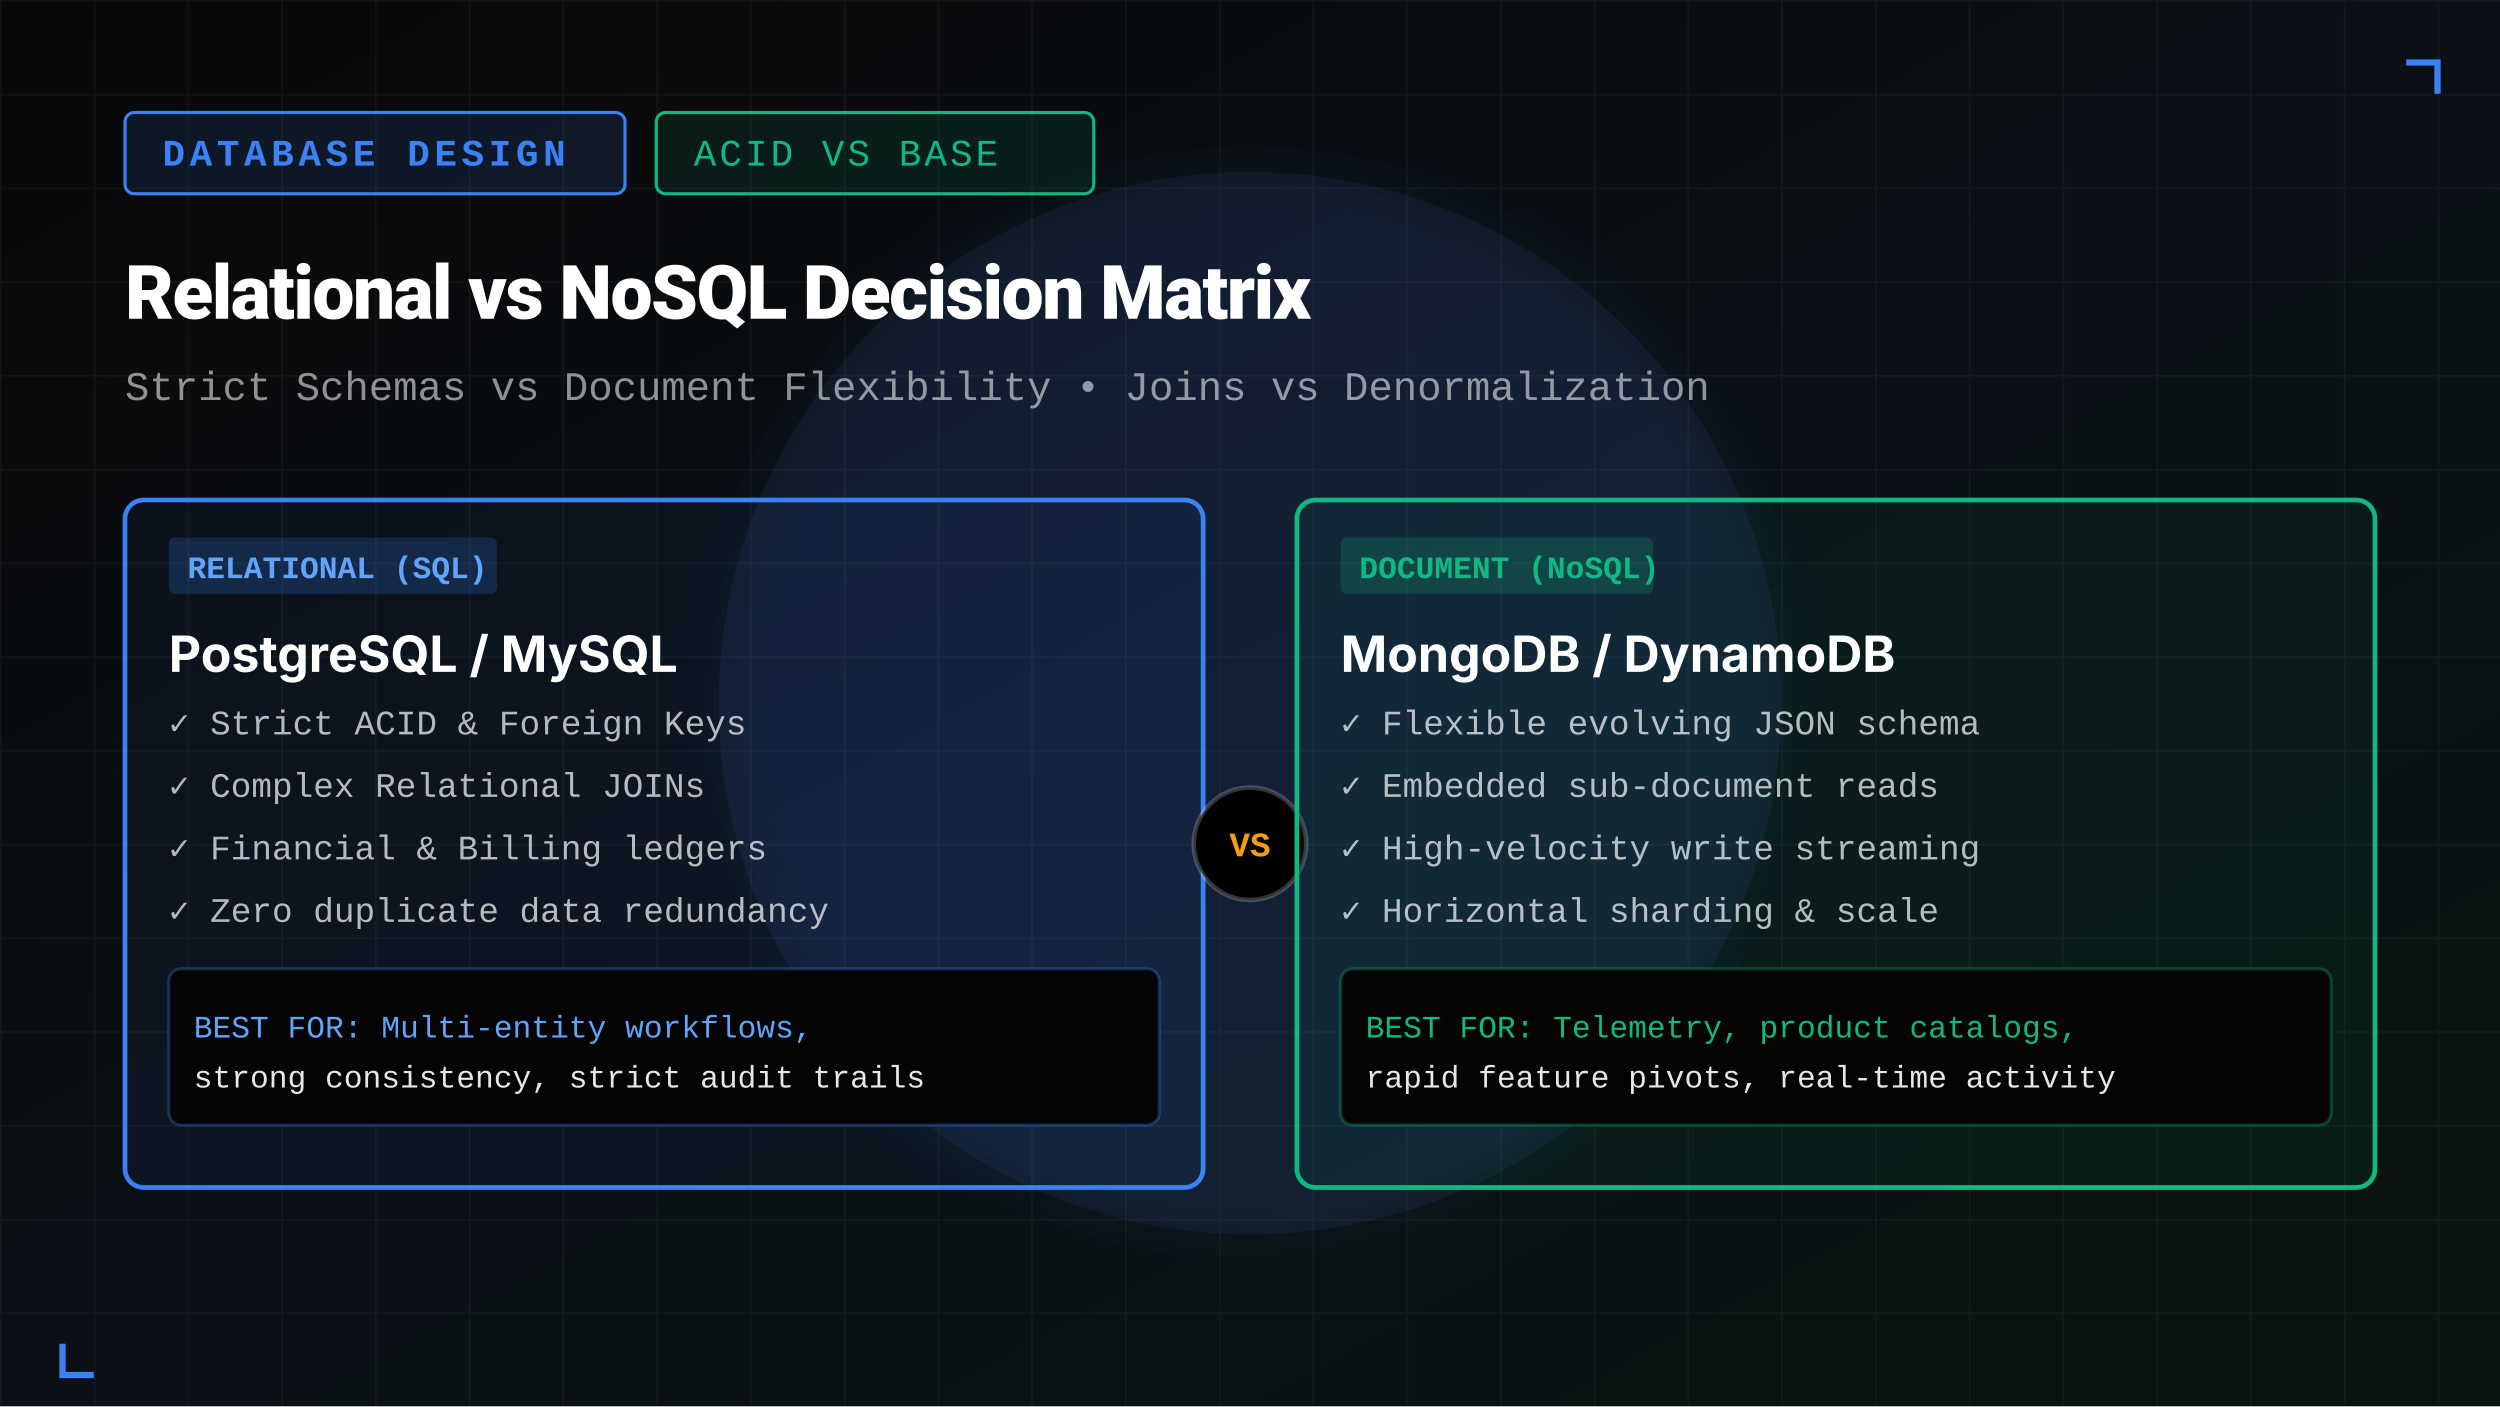
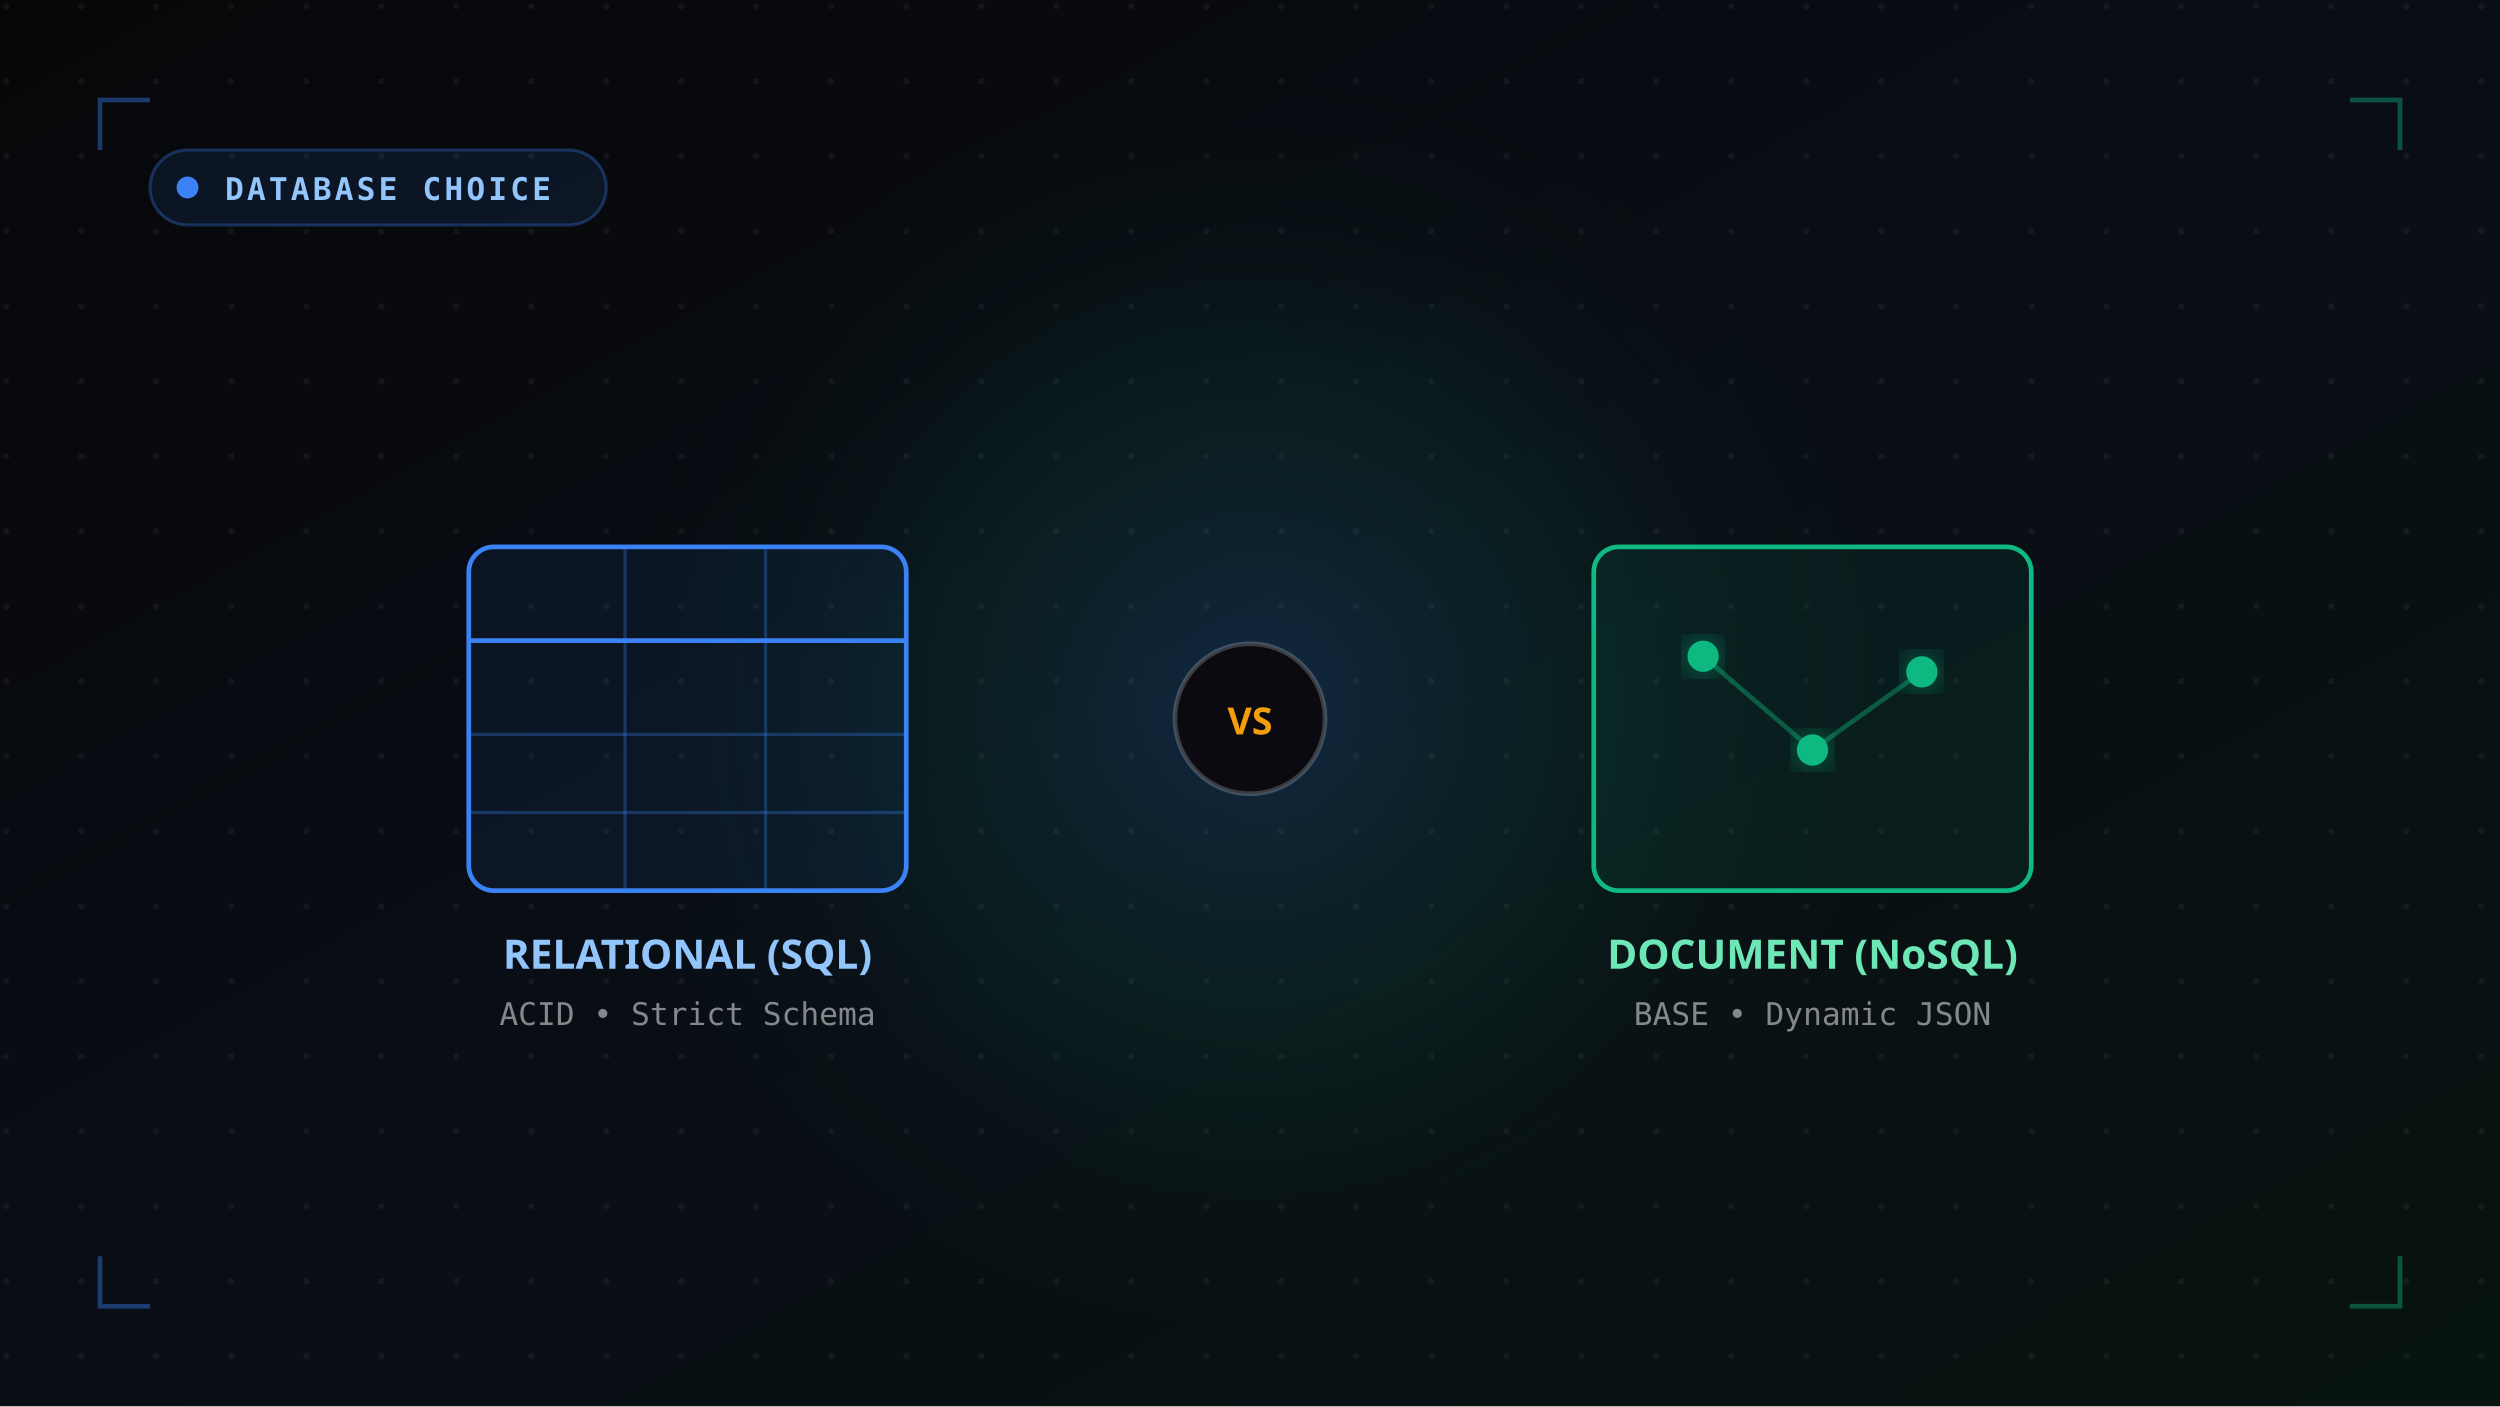
<svg xmlns="http://www.w3.org/2000/svg" viewBox="0 0 800 450" width="100%" height="100%">
  <defs>
-     <linearGradient id="bg-grad-7" x1="0%" y1="0%" x2="100%" y2="100%">
-       <stop offset="0%" stop-color="#080808" />
-       <stop offset="50%" stop-color="#0A1016" />
-       <stop offset="100%" stop-color="#091410" />
+     <linearGradient id="bg7" x1="0%" y1="0%" x2="100%" y2="100%">
+       <stop offset="0%" stop-color="#070709" />
+       <stop offset="50%" stop-color="#090E16" />
+       <stop offset="100%" stop-color="#081410" />
    </linearGradient>
-     <filter id="glow-7" x="-20%" y="-20%" width="140%" height="140%">
-       <feGaussianBlur stdDeviation="8" result="blur" />
+     <radialGradient id="glow7" cx="50%" cy="50%" r="50%">
+       <stop offset="0%" stop-color="#3B82F6" stop-opacity="0.20" />
+       <stop offset="50%" stop-color="#10B981" stop-opacity="0.08" />
+       <stop offset="100%" stop-color="#000000" stop-opacity="0" />
+     </radialGradient>
+     <pattern id="dot-grid7" width="24" height="24" patternUnits="userSpaceOnUse">
+       <circle cx="2" cy="2" r="1" fill="rgba(255, 255, 255, 0.05)" />
+     </pattern>
+     <filter id="soft-glow7" x="-20%" y="-20%" width="140%" height="140%">
+       <feGaussianBlur stdDeviation="6" result="blur" />
      <feComposite in="SourceGraphic" in2="blur" operator="over" />
    </filter>
-     <pattern id="grid-7" width="30" height="30" patternUnits="userSpaceOnUse">
-       <path d="M 30 0 L 0 0 0 30" fill="none" stroke="rgba(255, 255, 255, 0.04)" stroke-width="1" />
-     </pattern>
  </defs>
-   <rect width="800" height="450" fill="url(#bg-grad-7)" />
-   <rect width="800" height="450" fill="url(#grid-7)" />
-   <circle cx="400" cy="225" r="170" fill="rgba(59, 130, 246, 0.07)" filter="url(#glow-7)" />
-   <rect x="40" y="36" width="160" height="26" rx="3" fill="rgba(59, 130, 246, 0.12)" stroke="#3B82F6" stroke-width="1" />
-   <text x="52" y="53" fill="#3B82F6" font-family="'Courier New', monospace" font-size="12" font-weight="bold" letter-spacing="1.5">DATABASE DESIGN</text>
-   <rect x="210" y="36" width="140" height="26" rx="3" fill="rgba(16, 185, 129, 0.1)" stroke="#10B981" stroke-width="1" />
-   <text x="222" y="53" fill="#10B981" font-family="'Courier New', monospace" font-size="12" letter-spacing="1">ACID VS BASE</text>
-   <text x="40" y="102" fill="#FFFFFF" font-family="-apple-system, BlinkMacSystemFont, 'Segoe UI', Roboto, sans-serif" font-size="24" font-weight="800" letter-spacing="-0.5">Relational vs NoSQL Decision Matrix</text>
-   <text x="40" y="128" fill="rgba(255, 255, 255, 0.55)" font-family="'Courier New', monospace" font-size="13">Strict Schemas vs Document Flexibility • Joins vs Denormalization</text>
-   <g transform="translate(40, 160)">
-     <g transform="translate(0, 0)">
-       <rect width="345" height="220" rx="6" fill="rgba(59, 130, 246, 0.06)" stroke="#3B82F6" stroke-width="1.5" />
-       <rect x="14" y="12" width="105" height="18" rx="2" fill="rgba(59, 130, 246, 0.2)" />
-       <text x="20" y="25" fill="#60A5FA" font-family="'Courier New', monospace" font-size="10" font-weight="bold">RELATIONAL (SQL)</text>
-       <text x="14" y="55" fill="#FFFFFF" font-family="-apple-system, sans-serif" font-size="16" font-weight="700">PostgreSQL / MySQL</text>
-       <g transform="translate(14, 75)">
-         <text x="0" y="0" fill="rgba(255,255,255,0.7)" font-family="'Courier New', monospace" font-size="11">✓ Strict ACID &amp; Foreign Keys</text>
-         <text x="0" y="20" fill="rgba(255,255,255,0.7)" font-family="'Courier New', monospace" font-size="11">✓ Complex Relational JOINs</text>
-         <text x="0" y="40" fill="rgba(255,255,255,0.7)" font-family="'Courier New', monospace" font-size="11">✓ Financial &amp; Billing ledgers</text>
-         <text x="0" y="60" fill="rgba(255,255,255,0.7)" font-family="'Courier New', monospace" font-size="11">✓ Zero duplicate data redundancy</text>
-       </g>
-       <rect x="14" y="150" width="317" height="50" rx="4" fill="#040404" stroke="rgba(59, 130, 246, 0.3)" />
-       <text x="22" y="172" fill="#60A5FA" font-family="'Courier New', monospace" font-size="10">BEST FOR: Multi-entity workflows,</text>
-       <text x="22" y="188" fill="#E5E7EB" font-family="'Courier New', monospace" font-size="10">strong consistency, strict audit trails</text>
+   <rect width="800" height="450" fill="url(#bg7)" />
+   <rect width="800" height="450" fill="url(#dot-grid7)" />
+   <circle cx="400" cy="225" r="220" fill="url(#glow7)" />
+   <path d="M 32 48 L 32 32 L 48 32" stroke="rgba(59, 130, 246, 0.4)" stroke-width="1.5" fill="none" />
+   <path d="M 768 48 L 768 32 L 752 32" stroke="rgba(16, 185, 129, 0.4)" stroke-width="1.5" fill="none" />
+   <path d="M 32 402 L 32 418 L 48 418" stroke="rgba(59, 130, 246, 0.4)" stroke-width="1.5" fill="none" />
+   <path d="M 768 402 L 768 418 L 752 418" stroke="rgba(16, 185, 129, 0.4)" stroke-width="1.5" fill="none" />
+   <g transform="translate(48, 48)">
+     <rect width="146" height="24" rx="12" fill="rgba(59, 130, 246, 0.1)" stroke="rgba(59, 130, 246, 0.3)" stroke-width="1" />
+     <circle cx="12" cy="12" r="3.5" fill="#3B82F6" />
+     <text x="24" y="16" fill="#93C5FD" font-family="'JetBrains Mono', monospace" font-size="10" font-weight="600" letter-spacing="1">DATABASE CHOICE</text>
+   </g>
+   <g transform="translate(400, 230)">
+     <g transform="translate(-180, 0)">
+       <rect x="-70" y="-55" width="140" height="110" rx="8" fill="rgba(59, 130, 246, 0.08)" stroke="#3B82F6" stroke-width="1.5" />
+       <line x1="-70" y1="-25" x2="70" y2="-25" stroke="#3B82F6" stroke-width="1.5" />
+       <line x1="-20" y1="-55" x2="-20" y2="55" stroke="rgba(59, 130, 246, 0.3)" stroke-width="1" />
+       <line x1="25" y1="-55" x2="25" y2="55" stroke="rgba(59, 130, 246, 0.3)" stroke-width="1" />
+       <line x1="-70" y1="5" x2="70" y2="5" stroke="rgba(59, 130, 246, 0.3)" stroke-width="1" />
+       <line x1="-70" y1="30" x2="70" y2="30" stroke="rgba(59, 130, 246, 0.3)" stroke-width="1" />
+       <text x="0" y="80" text-anchor="middle" fill="#93C5FD" font-family="'Space Grotesk', sans-serif" font-size="13" font-weight="700">RELATIONAL (SQL)</text>
+       <text x="0" y="98" text-anchor="middle" fill="rgba(255, 255, 255, 0.5)" font-family="'JetBrains Mono', monospace" font-size="10">ACID • Strict Schema</text>
    </g>
-     <circle cx="360" cy="110" r="18" fill="#000000" stroke="rgba(255,255,255,0.2)" stroke-width="1.5" />
-     <text x="360" y="114" text-anchor="middle" fill="#F59E0B" font-family="'Courier New', monospace" font-size="11" font-weight="bold">VS</text>
-     <g transform="translate(375, 0)">
-       <rect width="345" height="220" rx="6" fill="rgba(16, 185, 129, 0.06)" stroke="#10B981" stroke-width="1.5" />
-       <rect x="14" y="12" width="100" height="18" rx="2" fill="rgba(16, 185, 129, 0.2)" />
-       <text x="20" y="25" fill="#10B981" font-family="'Courier New', monospace" font-size="10" font-weight="bold">DOCUMENT (NoSQL)</text>
-       <text x="14" y="55" fill="#FFFFFF" font-family="-apple-system, sans-serif" font-size="16" font-weight="700">MongoDB / DynamoDB</text>
-       <g transform="translate(14, 75)">
-         <text x="0" y="0" fill="rgba(255,255,255,0.7)" font-family="'Courier New', monospace" font-size="11">✓ Flexible evolving JSON schema</text>
-         <text x="0" y="20" fill="rgba(255,255,255,0.7)" font-family="'Courier New', monospace" font-size="11">✓ Embedded sub-document reads</text>
-         <text x="0" y="40" fill="rgba(255,255,255,0.7)" font-family="'Courier New', monospace" font-size="11">✓ High-velocity write streaming</text>
-         <text x="0" y="60" fill="rgba(255,255,255,0.7)" font-family="'Courier New', monospace" font-size="11">✓ Horizontal sharding &amp; scale</text>
-       </g>
-       <rect x="14" y="150" width="317" height="50" rx="4" fill="#040404" stroke="rgba(16, 185, 129, 0.3)" />
-       <text x="22" y="172" fill="#10B981" font-family="'Courier New', monospace" font-size="10">BEST FOR: Telemetry, product catalogs,</text>
-       <text x="22" y="188" fill="#E5E7EB" font-family="'Courier New', monospace" font-size="10">rapid feature pivots, real-time activity</text>
+     <circle cx="0" cy="0" r="24" fill="#0A0A10" stroke="rgba(255, 255, 255, 0.2)" stroke-width="1.5" />
+     <text x="0" y="5" text-anchor="middle" fill="#F59E0B" font-family="'Space Grotesk', sans-serif" font-size="12" font-weight="bold">VS</text>
+     <g transform="translate(180, 0)">
+       <rect x="-70" y="-55" width="140" height="110" rx="8" fill="rgba(16, 185, 129, 0.08)" stroke="#10B981" stroke-width="1.5" />
+       <circle cx="-35" cy="-20" r="5" fill="#10B981" filter="url(#soft-glow7)" />
+       <circle cx="0" cy="10" r="5" fill="#10B981" filter="url(#soft-glow7)" />
+       <circle cx="35" cy="-15" r="5" fill="#10B981" filter="url(#soft-glow7)" />
+       <line x1="-35" y1="-20" x2="0" y2="10" stroke="rgba(16, 185, 129, 0.4)" stroke-width="1.5" />
+       <line x1="0" y1="10" x2="35" y2="-15" stroke="rgba(16, 185, 129, 0.4)" stroke-width="1.5" />
+       <text x="0" y="80" text-anchor="middle" fill="#6EE7B7" font-family="'Space Grotesk', sans-serif" font-size="13" font-weight="700">DOCUMENT (NoSQL)</text>
+       <text x="0" y="98" text-anchor="middle" fill="rgba(255, 255, 255, 0.5)" font-family="'JetBrains Mono', monospace" font-size="10">BASE • Dynamic JSON</text>
    </g>
  </g>
-   <path d="M 770 20 L 780 20 L 780 30" stroke="#3B82F6" stroke-width="2" fill="none" />
-   <path d="M 20 430 L 20 440 L 30 440" stroke="#3B82F6" stroke-width="2" fill="none" />
</svg>
